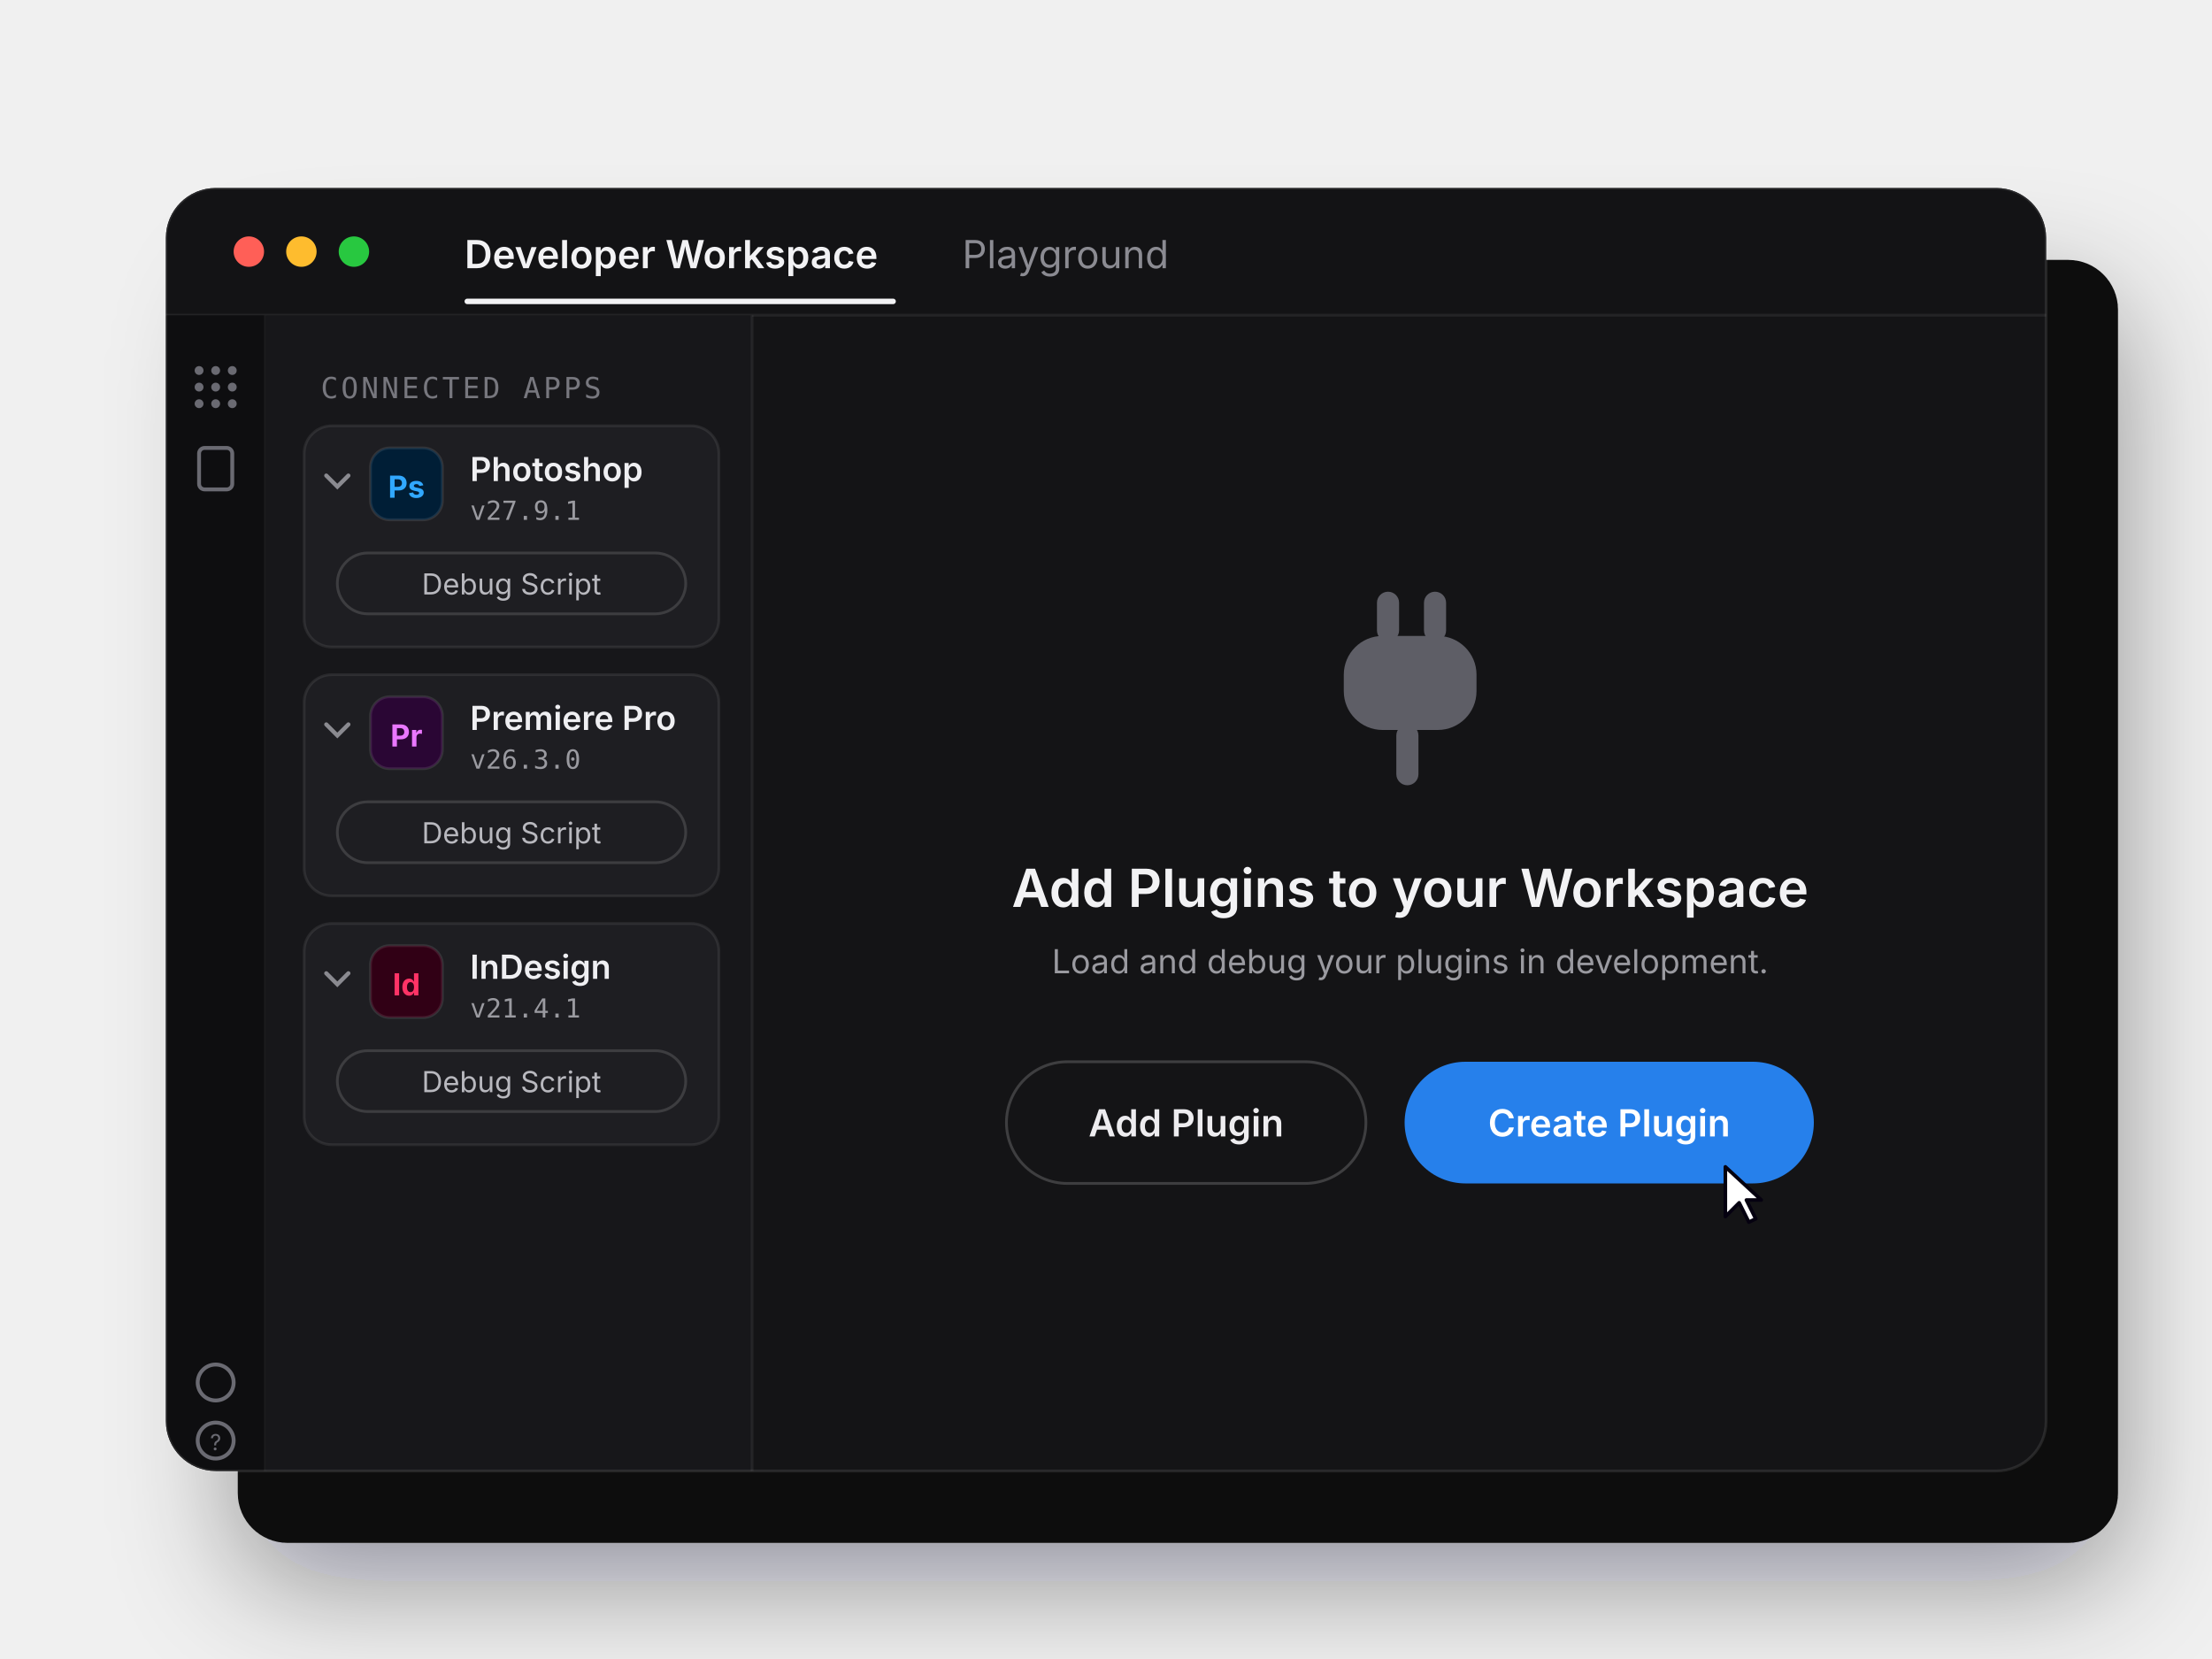
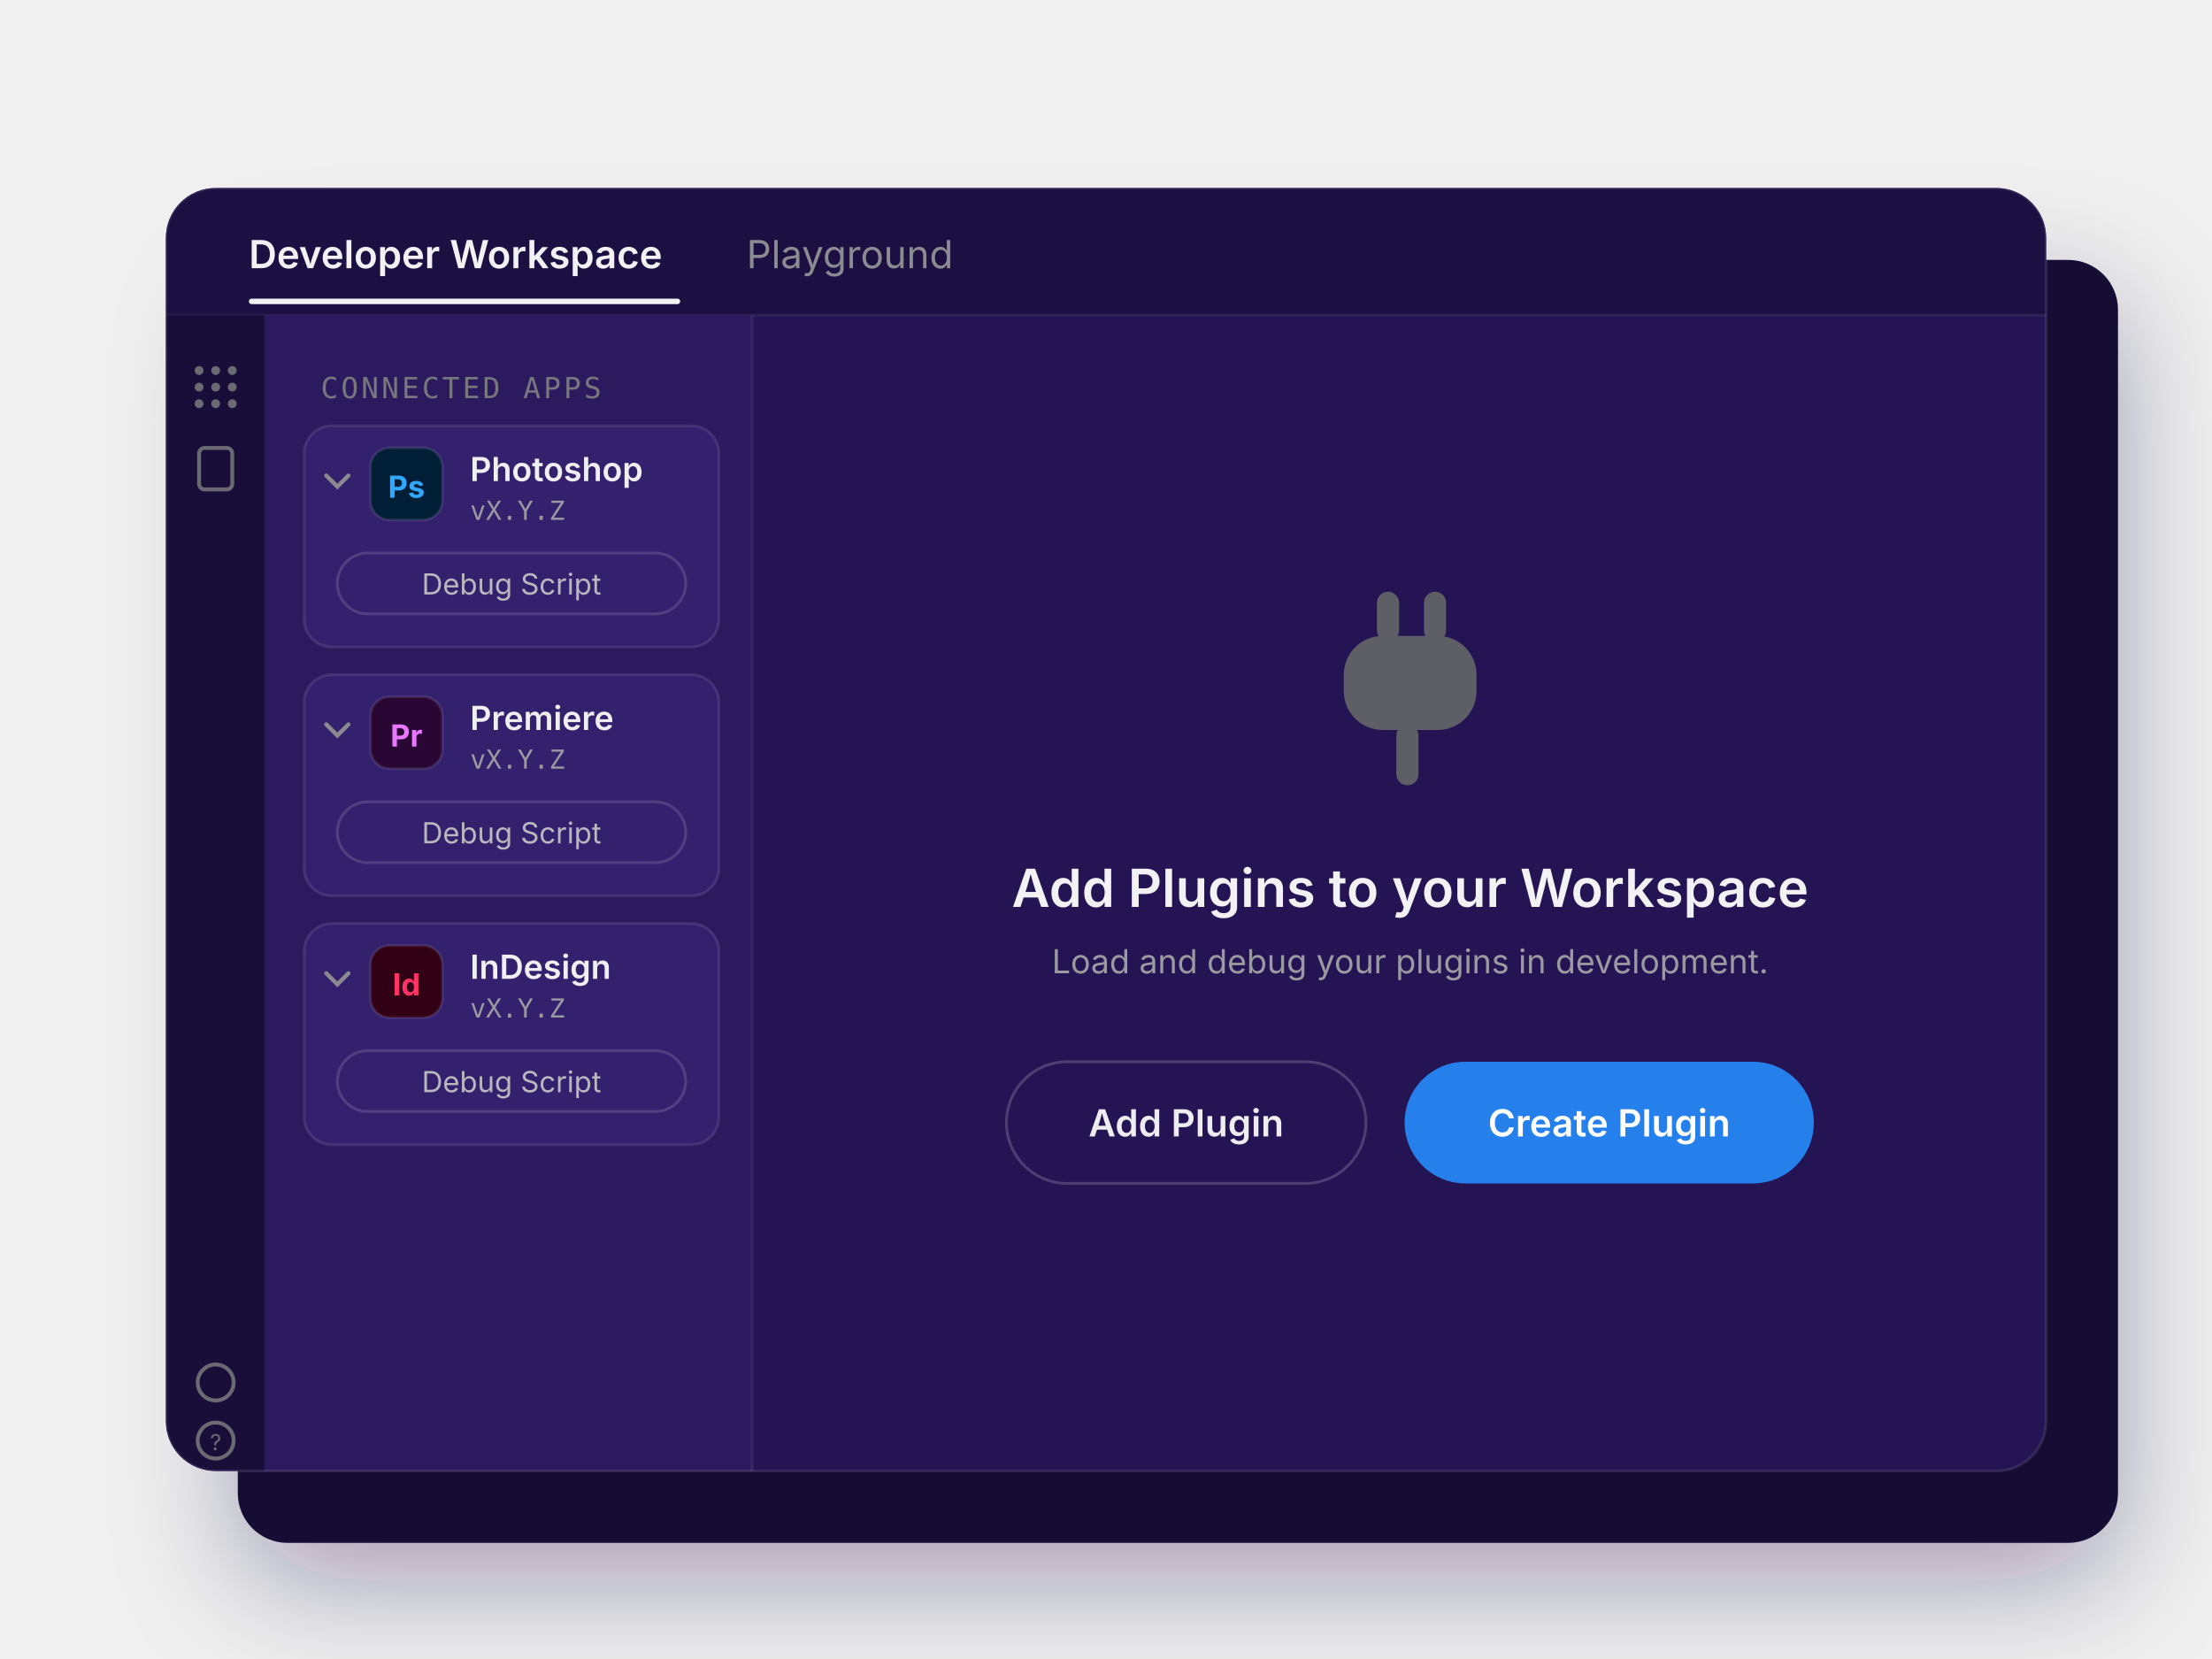
- <svg xmlns="http://www.w3.org/2000/svg" width="800" height="600" viewBox="0 0 800 600" fill="none" role="img" aria-label="The UXP Developer Tool in dark mode with Photoshop, Premiere Pro, and InDesign connected and a Create Plugin button">
+ <svg xmlns="http://www.w3.org/2000/svg" width="800" height="600" viewBox="0 0 800 600" fill="none" role="img" aria-label="Illustration of the UXP Developer Tool with Photoshop, Premiere, and InDesign connected and a Create Plugin button">
  <defs>
    <filter id="uxpSoft" x="-25%" y="-25%" width="155%" height="160%">
-       <feDropShadow dx="0" dy="14" stdDeviation="22" flood-color="#0A0420" flood-opacity="0.40" />
+       <feDropShadow dx="0" dy="14" stdDeviation="22" flood-color="#1C0F42" flood-opacity="0.35" />
    </filter>
    <clipPath id="uxpWin">
      <rect x="60" y="68" width="680" height="464" rx="18" />
    </clipPath>
  </defs>
  <g filter="url(#uxpSoft)">
-     <rect x="86" y="94" width="680" height="464" rx="18" fill="#0A0910" />
+     <rect x="86" y="94" width="680" height="464" rx="18" fill="#170B34" />
  </g>
-   <rect x="60" y="68" width="680" height="464" rx="18" fill="#141416" />
+   <rect x="60" y="68" width="680" height="464" rx="18" fill="#241454" />
  <g clip-path="url(#uxpWin)">
-     <rect x="60" y="68" width="680" height="46" fill="#131315" />
-     <circle cx="90" cy="91" r="5.5" fill="#FF5F57" />
-     <circle cx="109" cy="91" r="5.5" fill="#FEBC2E" />
-     <circle cx="128" cy="91" r="5.5" fill="#28C840" />
-     <text x="168" y="97" font-family="Inter, Helvetica, Arial, sans-serif" font-size="14" font-weight="600" fill="#F2F2F4">Developer Workspace</text>
-     <rect x="168" y="108" width="156" height="2" rx="1" fill="#F2F2F4" />
-     <text x="348" y="97" font-family="Inter, Helvetica, Arial, sans-serif" font-size="14" fill="#8B8B92">Playground</text>
+     <rect x="60" y="68" width="680" height="46" fill="#1C0F42" />
+     <text x="90" y="97" font-family="Inter, Helvetica, Arial, sans-serif" font-size="14" font-weight="600" fill="#F2F2F4">Developer Workspace</text>
+     <rect x="90" y="108" width="156" height="2" rx="1" fill="#F2F2F4" />
+     <text x="270" y="97" font-family="Inter, Helvetica, Arial, sans-serif" font-size="14" fill="#8B8B92">Playground</text>
    <line x1="60" y1="114" x2="740" y2="114" stroke="#FFFFFF" stroke-opacity="0.07" />
-     <rect x="60" y="114" width="36" height="418" fill="#0E0E10" />
+     <rect x="60" y="114" width="36" height="418" fill="#190D3A" />
    <g fill="#6A6A72">
      <circle cx="72" cy="134" r="1.6" />
      <circle cx="78" cy="134" r="1.6" />
      <circle cx="84" cy="134" r="1.6" />
      <circle cx="72" cy="140" r="1.6" />
      <circle cx="78" cy="140" r="1.6" />
      <circle cx="84" cy="140" r="1.6" />
      <circle cx="72" cy="146" r="1.6" />
      <circle cx="78" cy="146" r="1.6" />
      <circle cx="84" cy="146" r="1.6" />
    </g>
    <rect x="72" y="162" width="12" height="15" rx="2" fill="none" stroke="#6A6A72" stroke-width="1.4" />
    <circle cx="78" cy="500" r="6.5" fill="none" stroke="#6A6A72" stroke-width="1.4" />
    <circle cx="78" cy="521" r="6.5" fill="none" stroke="#6A6A72" stroke-width="1.4" />
    <text x="78" y="524.5" font-family="Inter, Helvetica, Arial, sans-serif" font-size="8" fill="#6A6A72" text-anchor="middle">?</text>
    <line x1="96" y1="114" x2="96" y2="532" stroke="#FFFFFF" stroke-opacity="0.06" />
-     <rect x="96" y="114" width="176" height="418" fill="#17171A" />
+     <rect x="96" y="114" width="176" height="418" fill="#2B1A5E" />
    <line x1="272" y1="114" x2="272" y2="532" stroke="#FFFFFF" stroke-opacity="0.07" />
    <text x="116" y="144" font-family="'JetBrains Mono', ui-monospace, monospace" font-size="10.5" letter-spacing="1" fill="#77777E">CONNECTED APPS</text>
-     <rect x="110" y="154" width="150" height="80" rx="10" fill="#1E1E22" stroke="#FFFFFF" stroke-opacity="0.08" />
+     <rect x="110" y="154" width="150" height="80" rx="10" fill="#34216E" stroke="#FFFFFF" stroke-opacity="0.10" />
    <path d="M118 172 L122 176 L126 172" fill="none" stroke="#8A8A90" stroke-width="1.5" stroke-linecap="round" />
    <rect x="134" y="162" width="26" height="26" rx="7" fill="#001E36" stroke="#FFFFFF" stroke-opacity="0.10" />
    <text x="147" y="180" font-family="Inter, Helvetica, Arial, sans-serif" font-size="11" font-weight="700" fill="#31A8FF" text-anchor="middle">Ps</text>
    <text x="170" y="174" font-family="Inter, Helvetica, Arial, sans-serif" font-size="12" font-weight="600" fill="#EFEFF2">Photoshop</text>
-     <text x="170" y="188" font-family="'JetBrains Mono', ui-monospace, monospace" font-size="9.5" fill="#9A9AA0">v27.9.1</text>
+     <text x="170" y="188" font-family="'JetBrains Mono', ui-monospace, monospace" font-size="9.5" fill="#9A9AA0">vX.Y.Z</text>
    <rect x="122" y="200" width="126" height="22" rx="11" fill="none" stroke="#FFFFFF" stroke-opacity="0.14" />
    <text x="185" y="215" font-family="Inter, Helvetica, Arial, sans-serif" font-size="10.5" fill="#B8B8BE" text-anchor="middle">Debug Script</text>
-     <rect x="110" y="244" width="150" height="80" rx="10" fill="#1E1E22" stroke="#FFFFFF" stroke-opacity="0.08" />
+     <rect x="110" y="244" width="150" height="80" rx="10" fill="#34216E" stroke="#FFFFFF" stroke-opacity="0.10" />
    <path d="M118 262 L122 266 L126 262" fill="none" stroke="#8A8A90" stroke-width="1.5" stroke-linecap="round" />
    <rect x="134" y="252" width="26" height="26" rx="7" fill="#2A0634" stroke="#FFFFFF" stroke-opacity="0.10" />
    <text x="147" y="270" font-family="Inter, Helvetica, Arial, sans-serif" font-size="11" font-weight="700" fill="#EA77FF" text-anchor="middle">Pr</text>
-     <text x="170" y="264" font-family="Inter, Helvetica, Arial, sans-serif" font-size="12" font-weight="600" fill="#EFEFF2">Premiere Pro</text>
-     <text x="170" y="278" font-family="'JetBrains Mono', ui-monospace, monospace" font-size="9.5" fill="#9A9AA0">v26.3.0</text>
+     <text x="170" y="264" font-family="Inter, Helvetica, Arial, sans-serif" font-size="12" font-weight="600" fill="#EFEFF2">Premiere</text>
+     <text x="170" y="278" font-family="'JetBrains Mono', ui-monospace, monospace" font-size="9.5" fill="#9A9AA0">vX.Y.Z</text>
    <rect x="122" y="290" width="126" height="22" rx="11" fill="none" stroke="#FFFFFF" stroke-opacity="0.14" />
    <text x="185" y="305" font-family="Inter, Helvetica, Arial, sans-serif" font-size="10.5" fill="#B8B8BE" text-anchor="middle">Debug Script</text>
-     <rect x="110" y="334" width="150" height="80" rx="10" fill="#1E1E22" stroke="#FFFFFF" stroke-opacity="0.08" />
+     <rect x="110" y="334" width="150" height="80" rx="10" fill="#34216E" stroke="#FFFFFF" stroke-opacity="0.10" />
    <path d="M118 352 L122 356 L126 352" fill="none" stroke="#8A8A90" stroke-width="1.5" stroke-linecap="round" />
    <rect x="134" y="342" width="26" height="26" rx="7" fill="#310015" stroke="#FFFFFF" stroke-opacity="0.10" />
    <text x="147" y="360" font-family="Inter, Helvetica, Arial, sans-serif" font-size="11" font-weight="700" fill="#FF3366" text-anchor="middle">Id</text>
    <text x="170" y="354" font-family="Inter, Helvetica, Arial, sans-serif" font-size="12" font-weight="600" fill="#EFEFF2">InDesign</text>
-     <text x="170" y="368" font-family="'JetBrains Mono', ui-monospace, monospace" font-size="9.5" fill="#9A9AA0">v21.4.1</text>
+     <text x="170" y="368" font-family="'JetBrains Mono', ui-monospace, monospace" font-size="9.5" fill="#9A9AA0">vX.Y.Z</text>
    <rect x="122" y="380" width="126" height="22" rx="11" fill="none" stroke="#FFFFFF" stroke-opacity="0.14" />
    <text x="185" y="395" font-family="Inter, Helvetica, Arial, sans-serif" font-size="10.5" fill="#B8B8BE" text-anchor="middle">Debug Script</text>
    <g fill="#5E5E66">
      <rect x="498" y="214" width="8" height="18" rx="4" />
      <rect x="515" y="214" width="8" height="18" rx="4" />
      <rect x="486" y="230" width="48" height="34" rx="14" />
      <rect x="505" y="262" width="8" height="22" rx="4" />
    </g>
    <text x="510" y="328" font-family="Inter, Helvetica, Arial, sans-serif" font-size="19" font-weight="600" fill="#F2F2F4" text-anchor="middle">Add Plugins to your Workspace</text>
    <text x="510" y="352" font-family="Inter, Helvetica, Arial, sans-serif" font-size="12" fill="#9A9AA0" text-anchor="middle">Load and debug your plugins in development.</text>
    <rect x="364" y="384" width="130" height="44" rx="22" fill="none" stroke="#FFFFFF" stroke-opacity="0.18" />
    <text x="429" y="411" font-family="Inter, Helvetica, Arial, sans-serif" font-size="13.5" font-weight="600" fill="#EDECEF" text-anchor="middle">Add Plugin</text>
    <rect x="508" y="384" width="148" height="44" rx="22" fill="#2680EB" />
    <text x="582" y="411" font-family="Inter, Helvetica, Arial, sans-serif" font-size="13.5" font-weight="600" fill="#FFFFFF" text-anchor="middle">Create Plugin</text>
  </g>
  <rect x="60" y="68" width="680" height="464" rx="18" fill="none" stroke="#FFFFFF" stroke-opacity="0.10" />
-   <g transform="translate(624,422)">
-     <path d="M0 0 L0 18 L5 13 L8.5 20 L11 18.8 L7.6 12 L13 12 Z" fill="#FFFFFF" stroke="#050110" stroke-width="1.3" stroke-linejoin="round" />
-   </g>
</svg>
